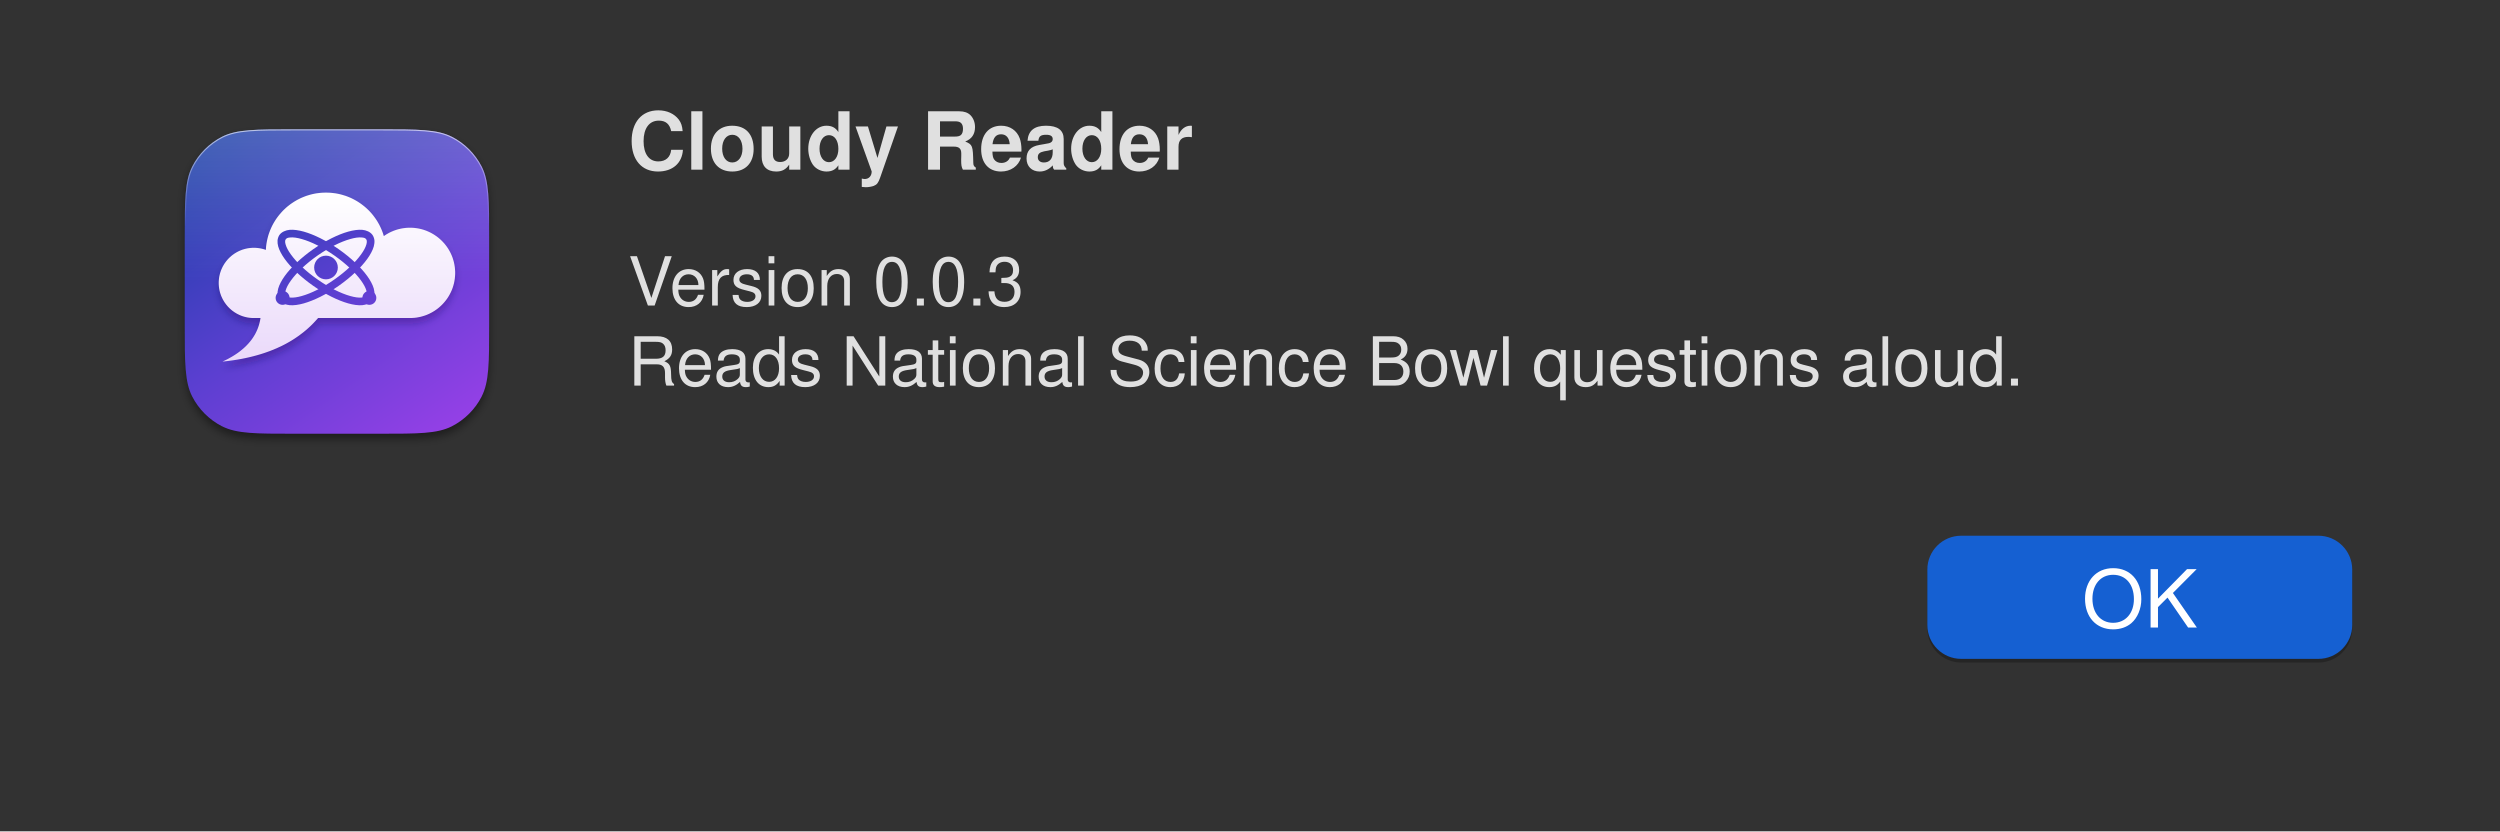
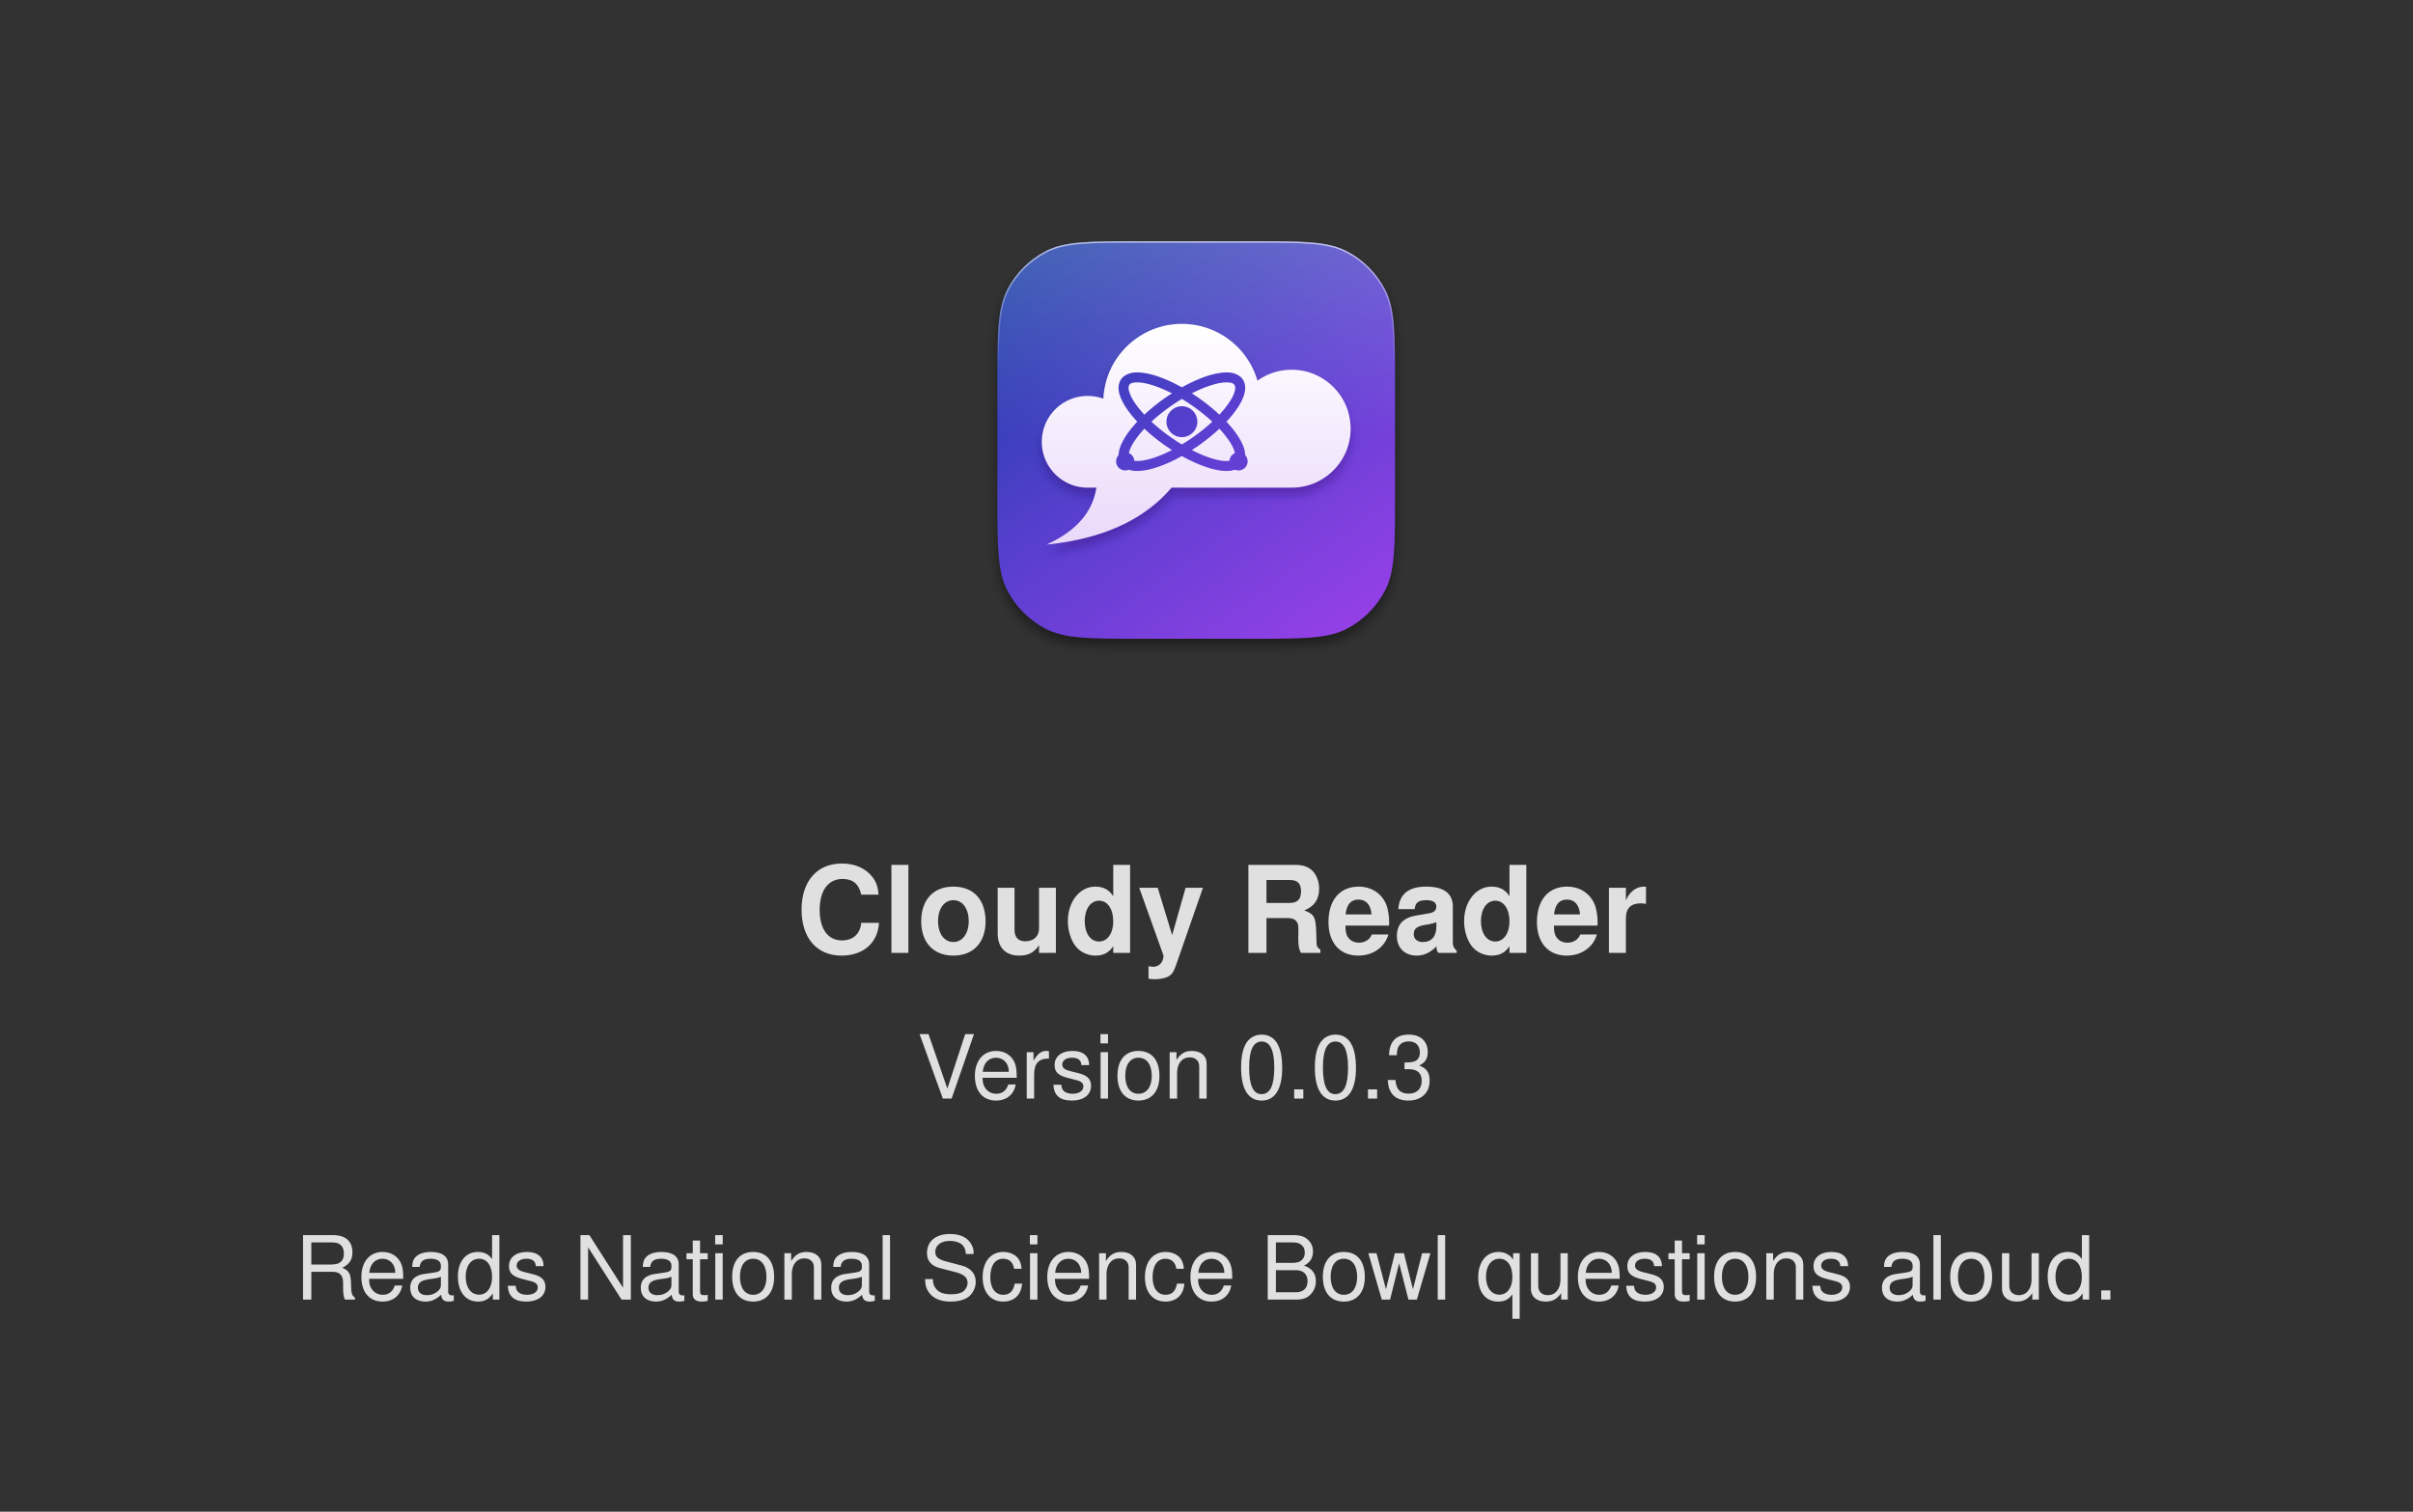
- <svg xmlns="http://www.w3.org/2000/svg" width="812" height="270" viewBox="0 0 406 135" role="img" aria-labelledby="title desc" font-family="-apple-system, BlinkMacSystemFont, 'SF Pro Text', 'Helvetica Neue', Helvetica, Arial, sans-serif">
+ <svg xmlns="http://www.w3.org/2000/svg" width="600" height="376" viewBox="0 0 300 188" role="img" aria-labelledby="title desc" font-family="-apple-system, BlinkMacSystemFont, 'SF Pro Text', 'Helvetica Neue', Helvetica, Arial, sans-serif">
  <defs>
    <clipPath id="clip1">
-       <rect x="0" y="0" width="406" height="135" />
+       <rect x="0" y="0" width="300" height="188" />
    </clipPath>
    <linearGradient id="grad2" x1="223.6" y1="100" x2="800.4" y2="924" gradientUnits="userSpaceOnUse">
      <stop offset="0" stop-color="#1b3ea8" />
      <stop offset="0.5" stop-color="#5a3fd0" />
      <stop offset="1" stop-color="#9440e6" />
    </linearGradient>
    <linearGradient id="grad3" x1="0" y1="100" x2="0" y2="512" gradientUnits="userSpaceOnUse">
      <stop offset="0" stop-color="#ffffff" stop-opacity="0.2" />
      <stop offset="1" stop-color="#ffffff" stop-opacity="0" />
    </linearGradient>
    <linearGradient id="grad4" x1="0" y1="100" x2="0" y2="363.68" gradientUnits="userSpaceOnUse">
      <stop offset="0" stop-color="#ffffff" stop-opacity="0.62" />
      <stop offset="1" stop-color="#ffffff" stop-opacity="0" />
    </linearGradient>
    <linearGradient id="grad5" x1="0" y1="271.31" x2="0" y2="728.69" gradientUnits="userSpaceOnUse">
      <stop offset="0" stop-color="#ffffff" />
      <stop offset="1" stop-color="#ead9fa" />
    </linearGradient>
    <clipPath id="clip6">
      <path d="M628 100C731.6 100 783.4 100 823 120.2L823 120.1C857.8 137.9 886.1 166.3 903.9 201C924 240.6 924 292.4 924 396L924 628C924 731.6 924 783.4 903.8 823L903.9 823C886.1 857.8 857.7 886.1 823 903.9C783.4 924 731.6 924 628 924L396 924C292.4 924 240.6 924 201 903.8L201 903.9C166.2 886.1 137.9 857.7 120.1 823C100 783.4 100 731.6 100 628L100 396C100 292.4 100 240.6 120.2 201L120.1 201C137.9 166.2 166.3 137.9 201 120.1C240.6 100 292.4 100 396 100L628 100" />
    </clipPath>
    <filter id="blur7" x="-30%" y="-30%" width="160%" height="160%">
      <feGaussianBlur stdDeviation="12" />
    </filter>
    <filter id="blur8" x="-30%" y="-30%" width="160%" height="160%">
      <feGaussianBlur stdDeviation="10" />
    </filter>
  </defs>
-   <rect x="0" y="0" width="406" height="135" fill="#323232" />
+   <rect x="0" y="0" width="300" height="188" fill="#323232" />
  <g clip-path="url(#clip1)">
-     <g transform="translate(24 15) scale(0.06)">
+     <g transform="translate(118 24) scale(0.06)">
      <path d="M628 100C731.6 100 783.4 100 823 120.2L823 120.1C857.8 137.9 886.1 166.3 903.9 201C924 240.6 924 292.4 924 396L924 628C924 731.6 924 783.4 903.8 823L903.9 823C886.1 857.8 857.7 886.1 823 903.9C783.4 924 731.6 924 628 924L396 924C292.4 924 240.6 924 201 903.8L201 903.9C166.2 886.1 137.9 857.7 120.1 823C100 783.4 100 731.6 100 628L100 396C100 292.4 100 240.6 120.2 201L120.1 201C137.9 166.2 166.3 137.9 201 120.1C240.6 100 292.4 100 396 100L628 100" fill="#000000" fill-opacity="0.42" transform="translate(0 14)" filter="url(#blur7)" />
      <path d="M628 100C731.6 100 783.4 100 823 120.2L823 120.1C857.8 137.9 886.1 166.3 903.9 201C924 240.6 924 292.4 924 396L924 628C924 731.6 924 783.4 903.8 823L903.9 823C886.1 857.8 857.7 886.1 823 903.9C783.4 924 731.6 924 628 924L396 924C292.4 924 240.6 924 201 903.8L201 903.9C166.2 886.1 137.9 857.7 120.1 823C100 783.4 100 731.6 100 628L100 396C100 292.4 100 240.6 120.2 201L120.1 201C137.9 166.2 166.3 137.9 201 120.1C240.6 100 292.4 100 396 100L628 100" fill="url(#grad2)" />
      <g clip-path="url(#clip6)">
        <rect x="100" y="100" width="824" height="824" fill="url(#grad3)" />
        <path d="M628 100C731.6 100 783.4 100 823 120.2L823 120.1C857.8 137.9 886.1 166.3 903.9 201C924 240.6 924 292.4 924 396L924 628C924 731.6 924 783.4 903.8 823L903.9 823C886.1 857.8 857.7 886.1 823 903.9C783.4 924 731.6 924 628 924L396 924C292.4 924 240.6 924 201 903.8L201 903.9C166.2 886.1 137.9 857.7 120.1 823C100 783.4 100 731.6 100 628L100 396C100 292.4 100 240.6 120.2 201L120.1 201C137.9 166.2 166.3 137.9 201 120.1C240.6 100 292.4 100 396 100L628 100" fill="none" stroke="url(#grad4)" stroke-width="6" />
      </g>
      <path d="M709.8 610.8L460.9 610.8L458.6 613.5L455.5 616.9L452.4 620.3L449.3 623.6L446.1 626.9L442.9 630.1L439.6 633.3L436.2 636.4L432.8 639.5L429.4 642.5L425.9 645.4L422.3 648.4L418.7 651.2L415 654L411.3 656.8L407.6 659.5L403.7 662.2L399.9 664.8L396 667.4L392 669.9L388 672.4L383.9 674.8L379.7 677.2L375.6 679.5L371.3 681.8L367 684L362.7 686.2L358.3 688.3L353.8 690.3L349.4 692.4L344.8 694.3L340.2 696.3L335.5 698.1L330.8 700L326.1 701.7L321.3 703.4L316.4 705.1L311.5 706.7L306.5 708.3L301.5 709.8L296.4 711.3L291.3 712.7L286.1 714.1L280.9 715.4L275.6 716.7L270.3 717.9L264.9 719.1L259.4 720.2L254 721.3L248.4 722.3L242.8 723.3L237.2 724.2L231.5 725.1L225.7 725.9L219.9 726.7L214.1 727.4L208.1 728.1L202.2 728.7L205.7 727L209.2 725.3L212.7 723.6L216.1 721.9L219.4 720.1L222.6 718.3L225.8 716.5L228.9 714.7L232 712.8L235 710.9L238 709L240.8 707.1L243.7 705.1L246.4 703.1L249.1 701.1L251.8 699L254.3 696.9L256.8 694.8L259.3 692.7L261.7 690.5L264 688.4L266.3 686.1L268.5 683.9L270.6 681.6L272.7 679.4L274.7 677L276.7 674.7L278.6 672.3L280.4 670L282.2 667.5L283.9 665.1L285.5 662.6L287.1 660.1L288.6 657.6L290.1 655.1L291.5 652.5L292.8 649.9L294.1 647.3L295.3 644.6L296.5 641.9L297.6 639.2L298.6 636.5L299.6 633.7L300.5 630.9L301.3 628.1L302.1 625.3L302.8 622.4L303.5 619.5L304.1 616.6L304.6 613.7L305.1 610.8L287.1 610.8L284.6 610.8L282.1 610.7L279.6 610.5L277.2 610.3L274.8 610L272.4 609.7L270 609.3L267.6 608.8L265.3 608.3L262.9 607.7L260.6 607.1L258.4 606.4L256.1 605.7L253.9 604.9L251.7 604L249.5 603.1L247.4 602.2L245.3 601.1L243.2 600.1L241.1 599L239.1 597.8L237.1 596.6L235.1 595.4L233.2 594.1L231.3 592.7L229.4 591.4L227.6 589.9L225.8 588.5L224.1 586.9L222.3 585.4L220.7 583.8L219 582.1L217.4 580.5L215.9 578.8L214.4 577L212.9 575.2L211.5 573.4L210.1 571.5L208.7 569.6L207.4 567.7L206.2 565.7L205 563.7L203.8 561.7L202.7 559.6L201.7 557.6L200.7 555.4L199.7 553.3L198.8 551.1L197.9 548.9L197.2 546.7L196.4 544.4L195.7 542.2L195.1 539.9L194.5 537.5L194 535.2L193.5 532.8L193.1 530.5L192.8 528L192.5 525.6L192.3 523.2L192.1 520.7L192 518.2L192 515.7L192 513.3L192.1 510.8L192.3 508.3L192.5 505.9L192.8 503.5L193.1 501L193.5 498.7L194 496.3L194.5 494L195.1 491.6L195.7 489.3L196.4 487.1L197.2 484.8L197.9 482.6L198.8 480.4L199.7 478.2L200.7 476.1L201.7 473.9L202.7 471.9L203.8 469.8L205 467.8L206.2 465.8L207.4 463.8L208.7 461.9L210.1 460L211.5 458.1L212.9 456.3L214.4 454.5L215.9 452.7L217.4 451L219 449.4L220.7 447.7L222.3 446.1L224.1 444.6L225.8 443L227.6 441.6L229.4 440.1L231.3 438.8L233.2 437.4L235.1 436.1L237.1 434.9L239.1 433.7L241.1 432.5L243.2 431.4L245.3 430.3L247.4 429.3L249.5 428.4L251.7 427.5L253.9 426.6L256.1 425.8L258.4 425.1L260.6 424.4L262.9 423.8L265.3 423.2L267.6 422.7L270 422.2L272.4 421.8L274.8 421.5L277.2 421.2L279.6 421L282.1 420.8L284.6 420.7L287.1 420.7L289.6 420.7L292 420.8L294.5 421L296.9 421.2L299.4 421.5L301.8 421.8L304.1 422.2L306.5 422.7L308.9 423.2L311.2 423.8L313.5 424.4L315.8 425.1L318 425.8L319.6 426.4L319.6 425.7L319.9 421.5L320.2 417.3L320.7 413.2L321.3 409.1L322 405L322.8 400.9L323.7 396.9L324.7 392.9L325.7 389L326.9 385.1L328.2 381.2L329.6 377.4L331 373.6L332.6 369.9L334.2 366.2L335.9 362.6L337.7 359L339.6 355.5L341.6 352L343.7 348.6L345.8 345.2L348 341.9L350.3 338.7L352.7 335.5L355.2 332.3L357.7 329.3L360.3 326.3L363 323.3L365.7 320.4L368.5 317.6L371.4 314.9L374.3 312.2L377.3 309.6L380.4 307.1L383.5 304.7L386.7 302.3L390 300L393.3 297.8L396.7 295.6L400.1 293.6L403.5 291.6L407.1 289.7L410.7 287.9L414.3 286.1L418 284.5L421.7 283L425.5 281.5L429.3 280.1L433.1 278.9L437 277.7L441 276.6L445 275.6L449 274.7L453 273.9L457.1 273.2L461.2 272.7L465.4 272.2L469.6 271.8L473.8 271.5L478.1 271.4L482.3 271.3L486.6 271.4L490.8 271.5L495.1 271.8L499.2 272.2L503.4 272.7L507.5 273.2L511.6 273.9L515.7 274.7L519.7 275.6L523.7 276.6L527.6 277.7L531.5 278.9L535.4 280.1L539.2 281.5L543 283L546.7 284.5L550.4 286.1L554 287.9L557.6 289.7L561.1 291.6L564.6 293.6L568 295.6L571.4 297.8L574.7 300L577.9 302.3L581.1 304.7L584.2 307.1L587.3 309.6L590.3 312.2L593.3 314.9L596.1 317.6L599 320.4L601.7 323.3L604.4 326.3L607 329.3L609.5 332.3L611.9 335.5L614.3 338.7L616.6 341.9L618.8 345.2L621 348.6L623 352L625 355.5L626.9 359L628.7 362.6L630.4 366.2L632.1 369.9L633.6 373.6L635.1 377.4L636.5 381.2L637.7 385.1L638.9 389L638.9 389L640.5 387.9L643 386.2L645.5 384.6L648.1 383.1L650.7 381.6L653.3 380.1L656 378.8L658.7 377.5L661.5 376.3L664.3 375.1L667.1 374L670 373L672.9 372L675.8 371.1L678.8 370.3L681.8 369.6L684.8 368.9L687.8 368.3L690.9 367.8L694 367.4L697.1 367L700.2 366.7L703.4 366.5L706.6 366.4L709.8 366.4L713 366.4L716.2 366.5L719.3 366.7L722.5 367L725.6 367.4L728.7 367.8L731.7 368.3L734.8 368.9L737.8 369.6L740.8 370.3L743.7 371.1L746.7 372L749.6 373L752.4 374L755.3 375.1L758 376.3L760.8 377.5L763.5 378.8L766.2 380.1L768.9 381.6L771.5 383.1L774 384.6L776.6 386.2L779 387.9L781.5 389.6L783.9 391.4L786.2 393.2L788.5 395.1L790.8 397.1L793 399.1L795.1 401.1L797.2 403.2L799.3 405.4L801.3 407.6L803.3 409.8L805.1 412.1L807 414.5L808.8 416.9L810.5 419.3L812.2 421.8L813.8 424.3L815.3 426.9L816.8 429.5L818.2 432.2L819.6 434.8L820.9 437.6L822.1 440.3L823.3 443.1L824.4 445.9L825.4 448.8L826.3 451.7L827.2 454.6L828 457.6L828.8 460.6L829.4 463.6L830 466.6L830.5 469.7L831 472.8L831.3 475.9L831.6 479L831.8 482.2L832 485.4L832 488.6L832 491.8L831.8 495L831.6 498.1L831.3 501.3L831 504.4L830.5 507.5L830 510.6L829.4 513.6L828.8 516.6L828 519.6L827.2 522.6L826.3 525.5L825.4 528.4L824.4 531.2L823.3 534.1L822.1 536.9L820.9 539.6L819.6 542.3L818.2 545L816.8 547.7L815.3 550.3L813.8 552.8L812.2 555.4L810.5 557.9L808.8 560.3L807 562.7L805.1 565L803.3 567.3L801.3 569.6L799.3 571.8L797.2 574L795.1 576.1L793 578.1L790.8 580.1L788.5 582.1L786.2 584L783.9 585.8L781.5 587.6L779 589.3L776.6 591L774 592.6L771.5 594.1L768.9 595.6L766.2 597L763.5 598.4L760.8 599.7L758 600.9L755.3 602.1L752.4 603.2L749.6 604.2L746.7 605.1L743.7 606L740.8 606.8L737.8 607.6L734.8 608.2L731.7 608.8L728.7 609.4L725.6 609.8L722.5 610.2L719.3 610.4L716.2 610.6L713 610.8L709.8 610.8" fill="#150F55" fill-opacity="0.3" fill-rule="evenodd" transform="translate(0 16)" filter="url(#blur8)" />
      <path d="M709.8 610.8L460.9 610.8L458.6 613.5L455.5 616.9L452.4 620.3L449.3 623.6L446.1 626.9L442.9 630.1L439.6 633.3L436.2 636.4L432.8 639.5L429.4 642.5L425.9 645.4L422.3 648.4L418.7 651.2L415 654L411.3 656.8L407.6 659.5L403.7 662.2L399.9 664.8L396 667.4L392 669.9L388 672.4L383.9 674.8L379.7 677.2L375.6 679.5L371.3 681.8L367 684L362.7 686.2L358.3 688.3L353.8 690.3L349.4 692.4L344.8 694.3L340.2 696.3L335.5 698.1L330.8 700L326.1 701.7L321.3 703.4L316.4 705.1L311.5 706.7L306.5 708.3L301.5 709.8L296.4 711.3L291.3 712.7L286.1 714.1L280.9 715.4L275.6 716.7L270.3 717.9L264.9 719.1L259.4 720.2L254 721.3L248.4 722.3L242.8 723.3L237.2 724.2L231.5 725.1L225.7 725.9L219.9 726.7L214.1 727.4L208.1 728.1L202.2 728.7L205.7 727L209.2 725.3L212.7 723.6L216.1 721.9L219.4 720.1L222.6 718.3L225.8 716.5L228.9 714.7L232 712.8L235 710.9L238 709L240.8 707.1L243.7 705.1L246.4 703.1L249.1 701.1L251.8 699L254.3 696.9L256.8 694.8L259.3 692.7L261.7 690.5L264 688.4L266.3 686.1L268.5 683.9L270.6 681.6L272.7 679.4L274.7 677L276.7 674.7L278.6 672.3L280.4 670L282.2 667.5L283.9 665.1L285.5 662.6L287.1 660.1L288.6 657.6L290.1 655.1L291.5 652.5L292.8 649.9L294.1 647.3L295.3 644.6L296.5 641.9L297.6 639.2L298.6 636.5L299.6 633.7L300.5 630.9L301.3 628.1L302.1 625.3L302.8 622.4L303.5 619.5L304.1 616.6L304.6 613.7L305.1 610.8L287.1 610.8L284.6 610.8L282.1 610.7L279.6 610.5L277.2 610.3L274.8 610L272.4 609.7L270 609.3L267.6 608.8L265.3 608.3L262.9 607.7L260.6 607.1L258.4 606.4L256.1 605.7L253.9 604.9L251.7 604L249.5 603.1L247.4 602.2L245.3 601.1L243.2 600.1L241.1 599L239.1 597.8L237.1 596.6L235.1 595.4L233.2 594.1L231.3 592.7L229.4 591.4L227.6 589.9L225.8 588.5L224.1 586.9L222.3 585.4L220.7 583.8L219 582.1L217.4 580.5L215.9 578.8L214.4 577L212.9 575.2L211.5 573.4L210.1 571.5L208.7 569.6L207.4 567.7L206.2 565.7L205 563.7L203.8 561.7L202.7 559.6L201.7 557.6L200.7 555.4L199.7 553.3L198.8 551.1L197.9 548.9L197.2 546.7L196.4 544.4L195.7 542.2L195.1 539.9L194.5 537.5L194 535.2L193.5 532.8L193.1 530.5L192.8 528L192.5 525.6L192.3 523.2L192.1 520.7L192 518.2L192 515.7L192 513.3L192.1 510.8L192.3 508.3L192.5 505.9L192.8 503.5L193.1 501L193.5 498.7L194 496.3L194.5 494L195.1 491.6L195.7 489.3L196.4 487.1L197.2 484.8L197.9 482.6L198.8 480.4L199.7 478.2L200.7 476.1L201.7 473.9L202.7 471.9L203.8 469.8L205 467.8L206.2 465.8L207.4 463.8L208.7 461.9L210.1 460L211.5 458.1L212.9 456.3L214.4 454.5L215.9 452.7L217.4 451L219 449.4L220.7 447.7L222.3 446.1L224.1 444.6L225.8 443L227.6 441.6L229.4 440.1L231.3 438.8L233.2 437.4L235.1 436.1L237.1 434.9L239.1 433.7L241.1 432.5L243.2 431.4L245.3 430.3L247.4 429.3L249.5 428.4L251.7 427.5L253.9 426.6L256.1 425.8L258.4 425.1L260.6 424.4L262.9 423.8L265.3 423.2L267.6 422.7L270 422.2L272.4 421.8L274.8 421.5L277.2 421.2L279.6 421L282.1 420.8L284.6 420.7L287.1 420.7L289.6 420.7L292 420.8L294.5 421L296.9 421.2L299.4 421.5L301.8 421.8L304.1 422.2L306.5 422.7L308.9 423.2L311.2 423.8L313.5 424.4L315.8 425.1L318 425.8L319.6 426.4L319.6 425.7L319.9 421.5L320.2 417.3L320.7 413.2L321.3 409.1L322 405L322.8 400.9L323.7 396.9L324.7 392.9L325.7 389L326.9 385.1L328.2 381.2L329.6 377.4L331 373.6L332.6 369.9L334.2 366.2L335.9 362.6L337.7 359L339.6 355.5L341.6 352L343.7 348.6L345.8 345.2L348 341.9L350.3 338.7L352.7 335.5L355.2 332.3L357.7 329.3L360.3 326.3L363 323.3L365.7 320.4L368.5 317.6L371.4 314.9L374.3 312.2L377.3 309.6L380.4 307.1L383.5 304.7L386.7 302.3L390 300L393.3 297.8L396.7 295.6L400.1 293.6L403.5 291.6L407.1 289.7L410.7 287.9L414.3 286.1L418 284.5L421.7 283L425.5 281.5L429.3 280.1L433.1 278.9L437 277.7L441 276.6L445 275.6L449 274.7L453 273.9L457.1 273.2L461.2 272.7L465.4 272.2L469.6 271.8L473.8 271.5L478.1 271.4L482.3 271.3L486.6 271.4L490.8 271.5L495.1 271.8L499.2 272.2L503.4 272.7L507.5 273.2L511.6 273.9L515.7 274.7L519.7 275.6L523.7 276.6L527.6 277.7L531.5 278.9L535.4 280.1L539.2 281.5L543 283L546.7 284.5L550.4 286.1L554 287.9L557.6 289.7L561.1 291.6L564.6 293.6L568 295.6L571.4 297.8L574.7 300L577.9 302.3L581.1 304.7L584.2 307.1L587.3 309.6L590.3 312.2L593.3 314.9L596.1 317.6L599 320.4L601.7 323.3L604.4 326.3L607 329.3L609.5 332.3L611.9 335.5L614.3 338.7L616.6 341.9L618.8 345.2L621 348.6L623 352L625 355.5L626.9 359L628.7 362.6L630.4 366.2L632.1 369.9L633.6 373.6L635.1 377.4L636.5 381.2L637.7 385.1L638.9 389L638.9 389L640.5 387.9L643 386.2L645.5 384.6L648.1 383.1L650.7 381.6L653.3 380.1L656 378.8L658.7 377.5L661.5 376.3L664.3 375.1L667.1 374L670 373L672.9 372L675.8 371.1L678.8 370.3L681.8 369.6L684.8 368.9L687.8 368.3L690.9 367.8L694 367.4L697.1 367L700.2 366.7L703.4 366.5L706.6 366.4L709.8 366.4L713 366.4L716.2 366.5L719.3 366.7L722.5 367L725.6 367.4L728.7 367.8L731.7 368.3L734.8 368.9L737.8 369.6L740.8 370.3L743.7 371.1L746.7 372L749.6 373L752.4 374L755.3 375.1L758 376.3L760.8 377.5L763.5 378.8L766.2 380.1L768.9 381.6L771.5 383.1L774 384.6L776.6 386.2L779 387.9L781.5 389.6L783.9 391.4L786.2 393.2L788.5 395.1L790.8 397.1L793 399.1L795.1 401.1L797.2 403.2L799.3 405.4L801.3 407.6L803.3 409.8L805.1 412.1L807 414.5L808.8 416.9L810.5 419.3L812.2 421.8L813.8 424.3L815.3 426.9L816.8 429.5L818.2 432.2L819.6 434.8L820.9 437.6L822.1 440.3L823.3 443.1L824.4 445.9L825.4 448.8L826.3 451.7L827.2 454.6L828 457.6L828.8 460.6L829.4 463.6L830 466.6L830.5 469.7L831 472.8L831.3 475.9L831.6 479L831.8 482.2L832 485.4L832 488.6L832 491.8L831.8 495L831.6 498.1L831.3 501.3L831 504.4L830.5 507.5L830 510.6L829.4 513.6L828.8 516.6L828 519.6L827.2 522.6L826.3 525.5L825.4 528.4L824.4 531.2L823.3 534.1L822.1 536.9L820.9 539.6L819.6 542.3L818.2 545L816.8 547.7L815.3 550.3L813.8 552.8L812.2 555.4L810.5 557.9L808.8 560.3L807 562.7L805.1 565L803.3 567.3L801.3 569.6L799.3 571.8L797.2 574L795.1 576.1L793 578.1L790.8 580.1L788.5 582.1L786.2 584L783.9 585.8L781.5 587.6L779 589.3L776.6 591L774 592.6L771.5 594.1L768.9 595.6L766.2 597L763.5 598.4L760.8 599.7L758 600.9L755.3 602.1L752.4 603.2L749.6 604.2L746.7 605.1L743.7 606L740.8 606.8L737.8 607.6L734.8 608.2L731.7 608.8L728.7 609.4L725.6 609.8L722.5 610.2L719.3 610.4L716.2 610.6L713 610.8L709.8 610.8" fill="url(#grad5)" fill-rule="evenodd" />
      <path d="M608.2 562.2C602.6 570.3 591.3 575.2 580.2 576.1C569.7 576.9 556.2 575.1 542.3 571.1C514.9 563.4 480.8 546.7 447.7 523.5C414.6 500.3 387.2 474 370.6 450.9C362.2 439.2 355.8 427.2 353 417C351.5 411.7 350.8 405.7 351.2 400.9C351.6 395.9 353.6 390 356.4 385.9C362 377.9 373.4 372.9 384.5 372C395 371.2 408.5 373.1 422.4 377C449.7 384.7 483.9 401.5 516.9 424.6C550 447.8 577.4 474.1 594 497.2C602.5 508.9 608.9 521 611.7 531.1C613.1 536.4 613.9 542.4 613.5 547.2C613.1 552.2 611.1 558.2 608.2 562.2M591.2 550.3C592.4 548.7 592.6 548 592.8 545.5C593 542.8 592.7 540.4 591.7 536.7C589.5 528.7 584.8 519.9 577.2 509.3C561.7 487.8 536.8 463.9 505 441.6C473.3 419.4 442.3 404.2 416.7 397C404.2 393.4 394.4 392.1 386.1 392.7C378.5 393.3 375.7 394.5 373.4 397.8C372.3 399.4 372 400.1 371.8 402.6C371.6 405.3 371.9 407.7 373 411.5C375.2 419.4 379.8 428.3 387.4 438.8C402.9 460.3 427.8 484.3 459.6 506.5C491.4 528.8 522.4 544 547.9 551.2C560.4 554.7 570.3 556.1 578.5 555.4C586.2 554.8 589 553.6 591.2 550.3" fill="url(#grad2)" />
      <path d="M618.6 556.3C618.6 566.7 610.2 575.1 599.7 575.1C589.3 575.1 580.9 566.7 580.9 556.3C580.9 545.9 589.3 537.4 599.7 537.4C610.2 537.4 618.6 545.9 618.6 556.3" fill="url(#grad2)" fill-rule="evenodd" />
      <path d="M608.2 385.9C611.1 390 613.1 395.9 613.5 400.9C613.9 405.7 613.1 411.7 611.7 417C608.9 427.2 602.5 439.2 594 450.9C577.4 474 550 500.3 516.9 523.5C483.9 546.7 449.7 563.4 422.4 571.1C408.5 575.1 395 576.9 384.5 576.1C373.4 575.2 362 570.3 356.4 562.2C353.6 558.2 351.6 552.2 351.2 547.2C350.8 542.4 351.5 536.4 353 531.1C355.8 521 362.2 508.9 370.6 497.2C387.2 474.1 414.6 447.8 447.7 424.6C480.8 401.5 514.9 384.7 542.3 377C556.2 373.1 569.7 371.2 580.2 372C591.3 372.9 602.6 377.9 608.2 385.9M591.2 397.8C589 394.5 586.2 393.3 578.5 392.7C570.3 392.1 560.4 393.4 547.9 397C522.4 404.2 491.4 419.4 459.6 441.6C427.8 463.9 402.9 487.8 387.4 509.3C379.8 519.9 375.2 528.7 373 536.7C371.9 540.4 371.6 542.8 371.8 545.5C372 548 372.3 548.7 373.4 550.3C375.7 553.6 378.5 554.8 386.1 555.4C394.4 556.1 404.2 554.7 416.7 551.2C442.3 544 473.3 528.8 505 506.5C536.8 484.3 561.7 460.3 577.2 438.8C584.8 428.3 589.5 419.4 591.7 411.5C592.7 407.7 593 405.3 592.8 402.6C592.6 400.1 592.4 399.4 591.2 397.8" fill="url(#grad2)" />
      <path d="M383.8 556.3C383.8 566.7 375.3 575.1 364.9 575.1C354.5 575.1 346 566.7 346 556.3C346 545.9 354.5 537.4 364.9 537.4C375.3 537.4 383.8 545.9 383.8 556.3" fill="url(#grad2)" fill-rule="evenodd" />
      <path d="M514.4 474.1C514.4 491.8 500 506.1 482.3 506.1C464.6 506.1 450.3 491.8 450.3 474.1C450.3 456.4 464.6 442 482.3 442C500 442 514.4 456.4 514.4 474.1" fill="url(#grad2)" fill-rule="evenodd" />
    </g>
-     <text x="102" y="27.56" font-size="13" font-weight="700" fill="#ffffff" textLength="93.59" lengthAdjust="spacingAndGlyphs" opacity="0.85">Cloudy Reader</text>
-     <rect x="313" y="87.6" width="69" height="20" rx="5.5" fill="#000000" fill-opacity="0.25" />
-     <rect x="313" y="87" width="69" height="20" rx="5.5" fill="#1560d2" />
-     <text x="347.5" y="101.91" text-anchor="middle" font-size="13" fill="#ffffff" textLength="18.28" lengthAdjust="spacingAndGlyphs">OK</text>
-     <text x="102" y="49.62" font-size="11" fill="#ffffff" textLength="69.8" lengthAdjust="spacingAndGlyphs" opacity="0.85">Version 0.0.3</text>
-     <text x="102" y="62.62" font-size="11" fill="#ffffff" textLength="243.8" lengthAdjust="spacingAndGlyphs" opacity="0.85">Reads National Science Bowl questions aloud.</text>
+     <text x="99" y="118.5" font-size="15" font-weight="600" fill="#ffffff" textLength="101.83" lengthAdjust="spacingAndGlyphs" opacity="0.85">Cloudy Reader</text>
+     <text x="114" y="136.62" font-size="11" style="font-variant-numeric:tabular-nums" fill="#ffffff" textLength="70.52" lengthAdjust="spacingAndGlyphs" opacity="0.85">Version 0.0.3</text>
+     <text x="150" y="161.62" text-anchor="middle" font-size="11" fill="#ffffff" textLength="243.8" lengthAdjust="spacingAndGlyphs" opacity="0.85">Reads National Science Bowl questions aloud.</text>
  </g>
</svg>
